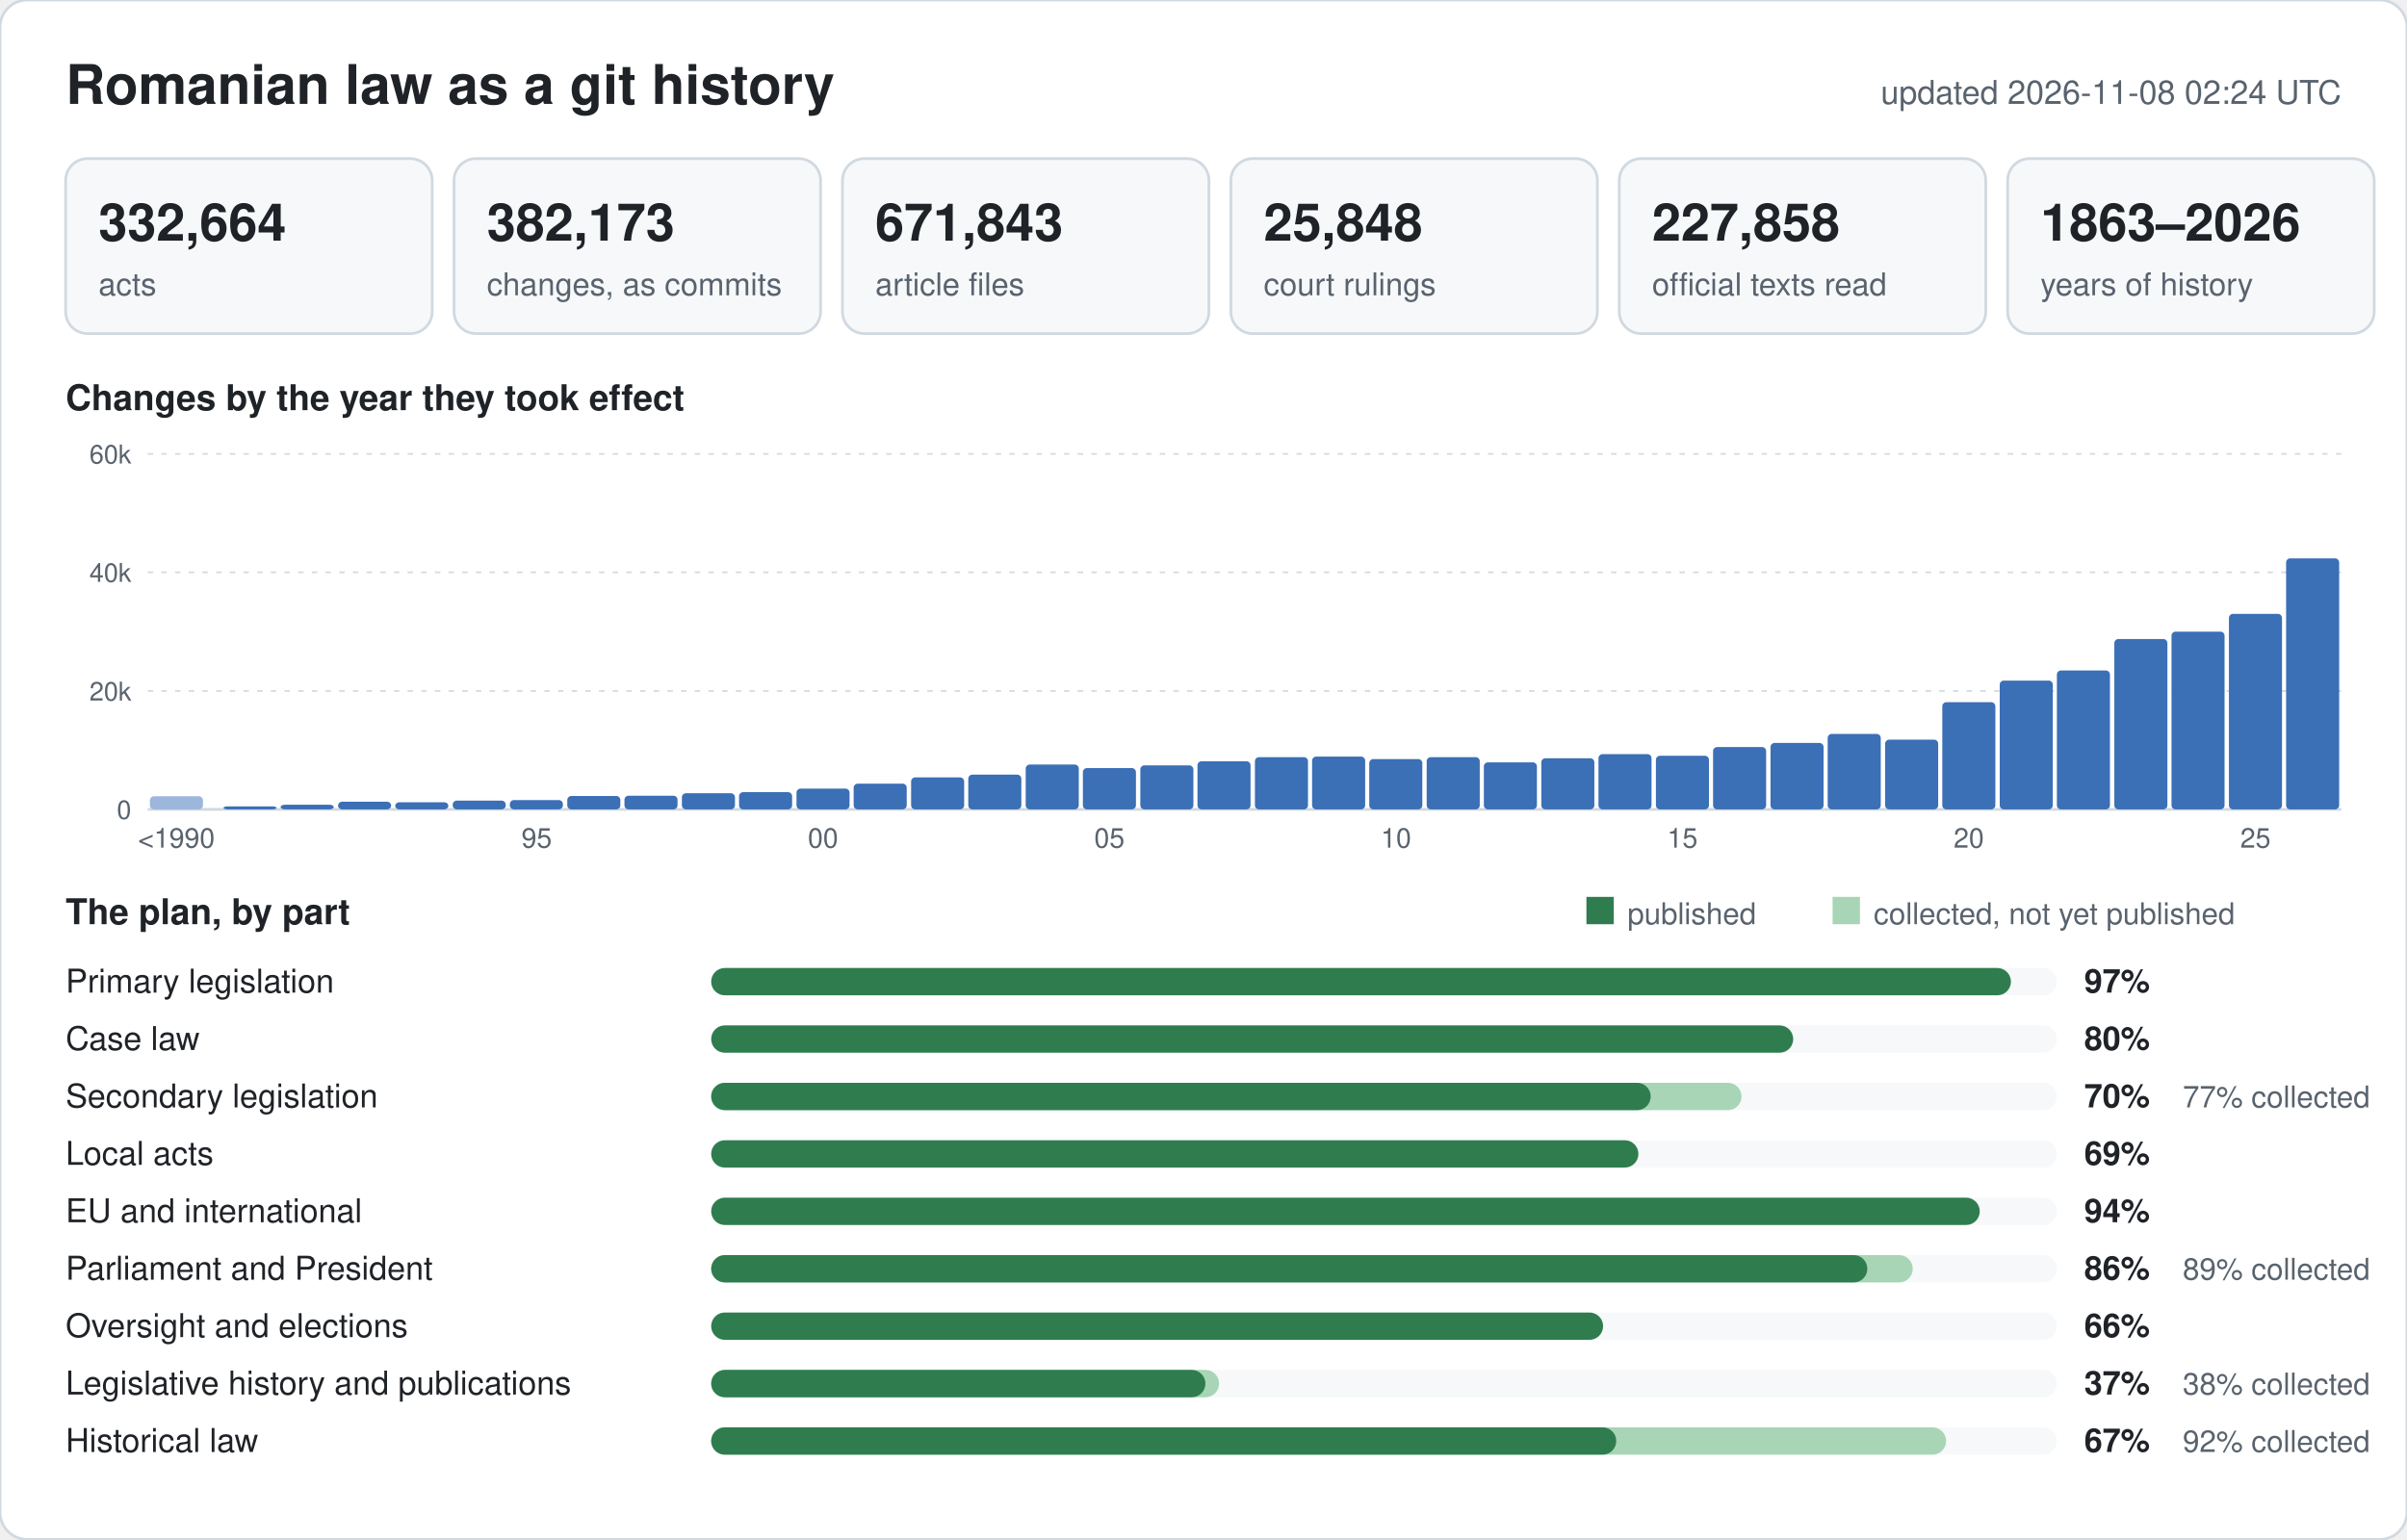
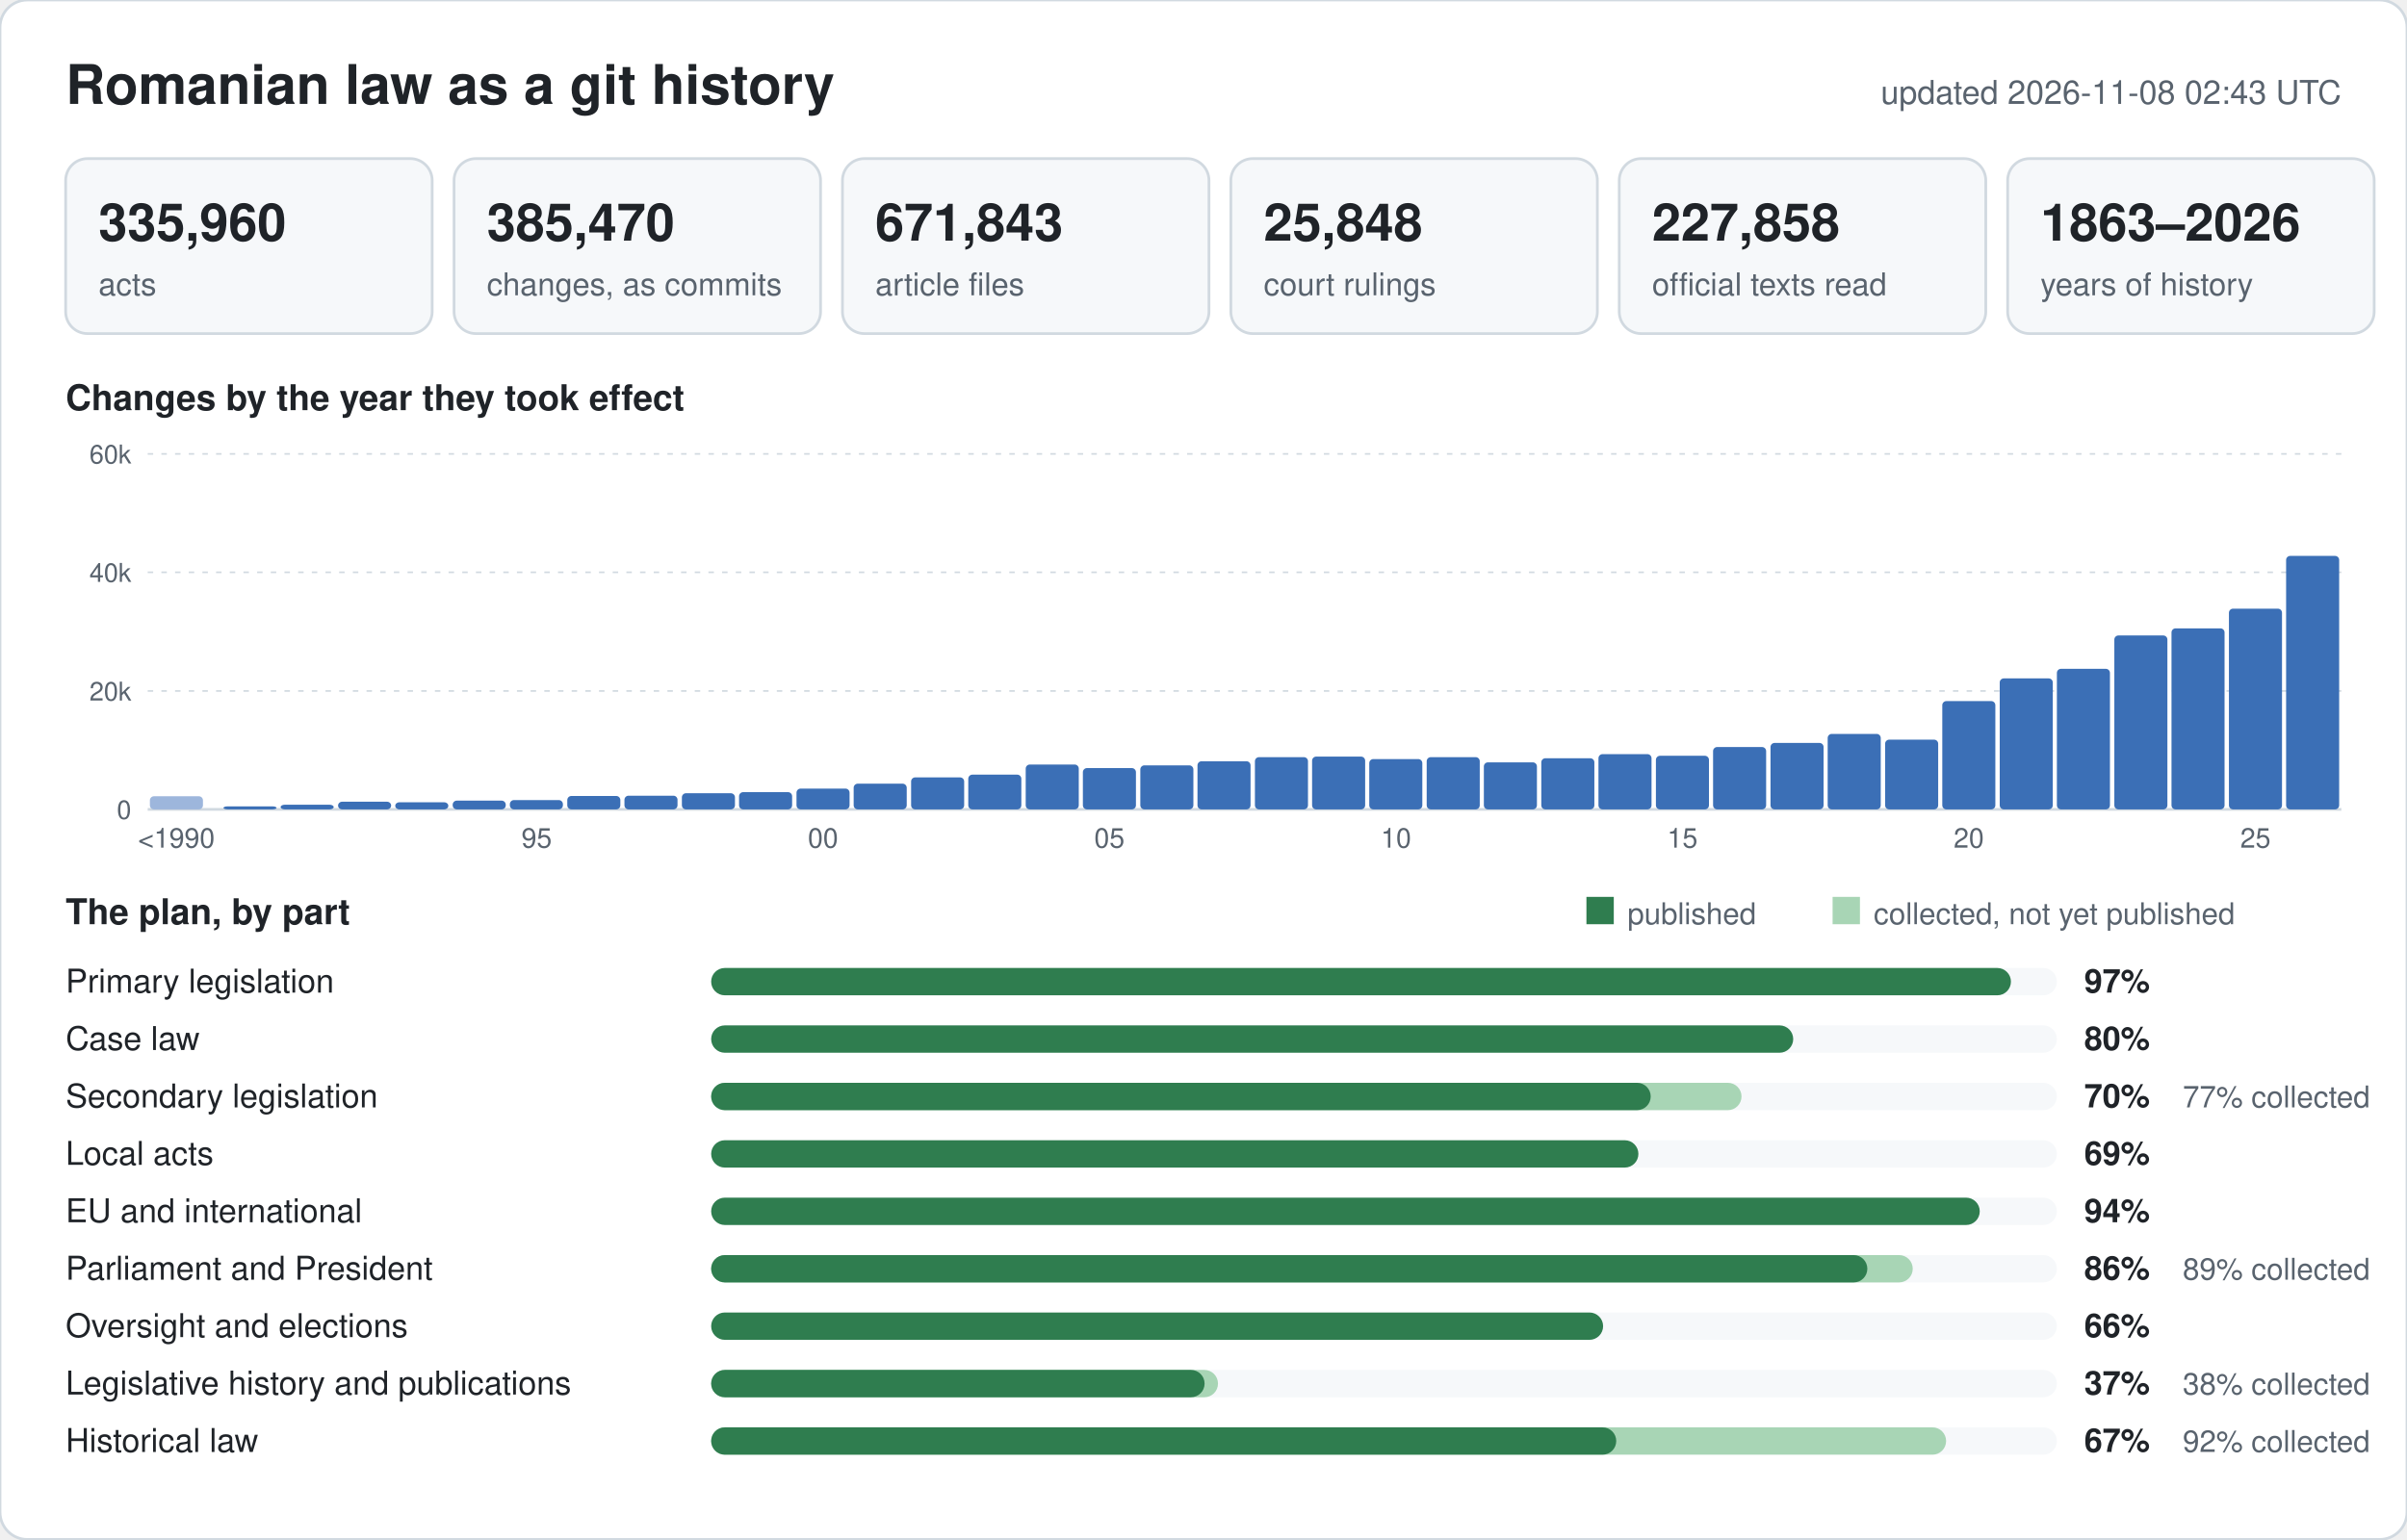
<svg xmlns="http://www.w3.org/2000/svg" width="880" height="563" viewBox="0 0 880 563" font-family="-apple-system,BlinkMacSystemFont,Segoe UI,Helvetica,Arial,sans-serif">
  <rect width="880" height="563" rx="10" fill="#ffffff" stroke="#d1d9e0" />
  <text x="24" y="38" font-size="20" font-weight="600" fill="#1f2328">Romanian law as a git history</text>
-   <text x="856" y="38" font-size="12" text-anchor="end" fill="#59636e">updated 2026-11-08 02:24 UTC</text>
+   <text x="856" y="38" font-size="12" text-anchor="end" fill="#59636e">updated 2026-11-08 02:43 UTC</text>
  <rect x="24" y="58" width="134" height="64" rx="8" fill="#f6f8fa" stroke="#d1d9e0" />
-   <text x="36" y="88" font-size="19" font-weight="600" fill="#1f2328">332,664</text>
+   <text x="36" y="88" font-size="19" font-weight="600" fill="#1f2328">335,960</text>
  <text x="36" y="108" font-size="11.5" fill="#59636e">acts</text>
  <rect x="166" y="58" width="134" height="64" rx="8" fill="#f6f8fa" stroke="#d1d9e0" />
-   <text x="178" y="88" font-size="19" font-weight="600" fill="#1f2328">382,173</text>
+   <text x="178" y="88" font-size="19" font-weight="600" fill="#1f2328">385,470</text>
  <text x="178" y="108" font-size="11.5" fill="#59636e">changes, as commits</text>
  <rect x="308" y="58" width="134" height="64" rx="8" fill="#f6f8fa" stroke="#d1d9e0" />
  <text x="320" y="88" font-size="19" font-weight="600" fill="#1f2328">671,843</text>
  <text x="320" y="108" font-size="11.5" fill="#59636e">article files</text>
  <rect x="450" y="58" width="134" height="64" rx="8" fill="#f6f8fa" stroke="#d1d9e0" />
  <text x="462" y="88" font-size="19" font-weight="600" fill="#1f2328">25,848</text>
  <text x="462" y="108" font-size="11.5" fill="#59636e">court rulings</text>
  <rect x="592" y="58" width="134" height="64" rx="8" fill="#f6f8fa" stroke="#d1d9e0" />
  <text x="604" y="88" font-size="19" font-weight="600" fill="#1f2328">227,858</text>
  <text x="604" y="108" font-size="11.5" fill="#59636e">official texts read</text>
  <rect x="734" y="58" width="134" height="64" rx="8" fill="#f6f8fa" stroke="#d1d9e0" />
  <text x="746" y="88" font-size="19" font-weight="600" fill="#1f2328">1863–2026</text>
  <text x="746" y="108" font-size="11.5" fill="#59636e">years of history</text>
  <text x="24" y="150" font-size="13" font-weight="600" fill="#1f2328">Changes by the year they took effect</text>
  <line x1="54" y1="296.0" x2="856" y2="296.0" stroke="#d1d9e0" stroke-width="1" />
  <text x="48" y="299.5" font-size="9.5" text-anchor="end" fill="#59636e">0</text>
  <line x1="54" y1="252.7" x2="856" y2="252.7" stroke="#d1d9e0" stroke-width="0.6" stroke-dasharray="2 3" />
  <text x="48" y="256.2" font-size="9.5" text-anchor="end" fill="#59636e">20k</text>
  <line x1="54" y1="209.3" x2="856" y2="209.3" stroke="#d1d9e0" stroke-width="0.6" stroke-dasharray="2 3" />
  <text x="48" y="212.8" font-size="9.5" text-anchor="end" fill="#59636e">40k</text>
  <line x1="54" y1="166.0" x2="856" y2="166.0" stroke="#d1d9e0" stroke-width="0.6" stroke-dasharray="2 3" />
  <text x="48" y="169.5" font-size="9.5" text-anchor="end" fill="#59636e">60k</text>
  <rect x="54.8" y="291.2" width="19.4" height="4.8" rx="1.5" fill="#9db6dc" />
  <text x="64.5" y="310" font-size="10" text-anchor="middle" fill="#59636e">&lt;1990</text>
  <rect x="81.7" y="294.9" width="19.4" height="1.1" rx="1.5" fill="#3b6fb6" />
  <rect x="102.6" y="294.3" width="19.4" height="1.7" rx="1.5" fill="#3b6fb6" />
  <rect x="123.6" y="293.2" width="19.4" height="2.8" rx="1.5" fill="#3b6fb6" />
  <rect x="144.5" y="293.4" width="19.4" height="2.6" rx="1.5" fill="#3b6fb6" />
  <rect x="165.5" y="292.8" width="19.4" height="3.2" rx="1.5" fill="#3b6fb6" />
  <rect x="186.4" y="292.6" width="19.4" height="3.4" rx="1.5" fill="#3b6fb6" />
  <text x="196.2" y="310" font-size="10" text-anchor="middle" fill="#59636e">95</text>
  <rect x="207.4" y="291.1" width="19.4" height="4.9" rx="1.5" fill="#3b6fb6" />
  <rect x="228.3" y="291.0" width="19.4" height="5.0" rx="1.5" fill="#3b6fb6" />
  <rect x="249.3" y="290.1" width="19.4" height="5.9" rx="1.5" fill="#3b6fb6" />
  <rect x="270.2" y="289.7" width="19.4" height="6.3" rx="1.5" fill="#3b6fb6" />
  <rect x="291.2" y="288.4" width="19.4" height="7.6" rx="1.5" fill="#3b6fb6" />
  <text x="300.9" y="310" font-size="10" text-anchor="middle" fill="#59636e">00</text>
  <rect x="312.1" y="286.6" width="19.4" height="9.4" rx="1.5" fill="#3b6fb6" />
  <rect x="333.1" y="284.3" width="19.4" height="11.7" rx="1.5" fill="#3b6fb6" />
  <rect x="354.0" y="283.3" width="19.4" height="12.7" rx="1.5" fill="#3b6fb6" />
  <rect x="375.0" y="279.6" width="19.4" height="16.4" rx="1.5" fill="#3b6fb6" />
  <rect x="395.9" y="280.9" width="19.4" height="15.1" rx="1.5" fill="#3b6fb6" />
  <text x="405.6" y="310" font-size="10" text-anchor="middle" fill="#59636e">05</text>
  <rect x="416.9" y="279.9" width="19.4" height="16.1" rx="1.5" fill="#3b6fb6" />
  <rect x="437.8" y="278.4" width="19.4" height="17.6" rx="1.5" fill="#3b6fb6" />
  <rect x="458.8" y="276.9" width="19.4" height="19.1" rx="1.5" fill="#3b6fb6" />
  <rect x="479.7" y="276.7" width="19.4" height="19.3" rx="1.5" fill="#3b6fb6" />
  <rect x="500.6" y="277.6" width="19.4" height="18.4" rx="1.5" fill="#3b6fb6" />
  <text x="510.4" y="310" font-size="10" text-anchor="middle" fill="#59636e">10</text>
  <rect x="521.6" y="276.9" width="19.4" height="19.1" rx="1.5" fill="#3b6fb6" />
  <rect x="542.5" y="278.8" width="19.4" height="17.2" rx="1.5" fill="#3b6fb6" />
  <rect x="563.5" y="277.3" width="19.4" height="18.7" rx="1.5" fill="#3b6fb6" />
  <rect x="584.4" y="275.8" width="19.4" height="20.2" rx="1.5" fill="#3b6fb6" />
  <rect x="605.4" y="276.4" width="19.4" height="19.6" rx="1.5" fill="#3b6fb6" />
  <text x="615.1" y="310" font-size="10" text-anchor="middle" fill="#59636e">15</text>
  <rect x="626.3" y="273.2" width="19.4" height="22.8" rx="1.5" fill="#3b6fb6" />
  <rect x="647.3" y="271.7" width="19.4" height="24.3" rx="1.5" fill="#3b6fb6" />
  <rect x="668.2" y="268.4" width="19.4" height="27.6" rx="1.5" fill="#3b6fb6" />
  <rect x="689.2" y="270.5" width="19.4" height="25.5" rx="1.5" fill="#3b6fb6" />
-   <rect x="710.1" y="256.8" width="19.4" height="39.2" rx="1.5" fill="#3b6fb6" />
+   <rect x="710.1" y="256.4" width="19.4" height="39.6" rx="1.5" fill="#3b6fb6" />
  <text x="719.8" y="310" font-size="10" text-anchor="middle" fill="#59636e">20</text>
-   <rect x="731.1" y="248.9" width="19.4" height="47.1" rx="1.5" fill="#3b6fb6" />
-   <rect x="752.0" y="245.2" width="19.4" height="50.8" rx="1.5" fill="#3b6fb6" />
-   <rect x="773.0" y="233.7" width="19.4" height="62.3" rx="1.5" fill="#3b6fb6" />
-   <rect x="793.9" y="231.0" width="19.4" height="65.0" rx="1.5" fill="#3b6fb6" />
-   <rect x="814.9" y="224.5" width="19.4" height="71.5" rx="1.5" fill="#3b6fb6" />
+   <rect x="731.1" y="248.1" width="19.4" height="47.9" rx="1.5" fill="#3b6fb6" />
+   <rect x="752.0" y="244.6" width="19.4" height="51.4" rx="1.5" fill="#3b6fb6" />
+   <rect x="773.0" y="232.4" width="19.4" height="63.6" rx="1.5" fill="#3b6fb6" />
+   <rect x="793.9" y="229.8" width="19.4" height="66.2" rx="1.5" fill="#3b6fb6" />
+   <rect x="814.9" y="222.6" width="19.4" height="73.4" rx="1.5" fill="#3b6fb6" />
  <text x="824.6" y="310" font-size="10" text-anchor="middle" fill="#59636e">25</text>
-   <rect x="835.8" y="204.2" width="19.4" height="91.8" rx="1.5" fill="#3b6fb6" />
+   <rect x="835.8" y="203.3" width="19.4" height="92.7" rx="1.5" fill="#3b6fb6" />
  <text x="24" y="338" font-size="13" font-weight="600" fill="#1f2328">The plan, by part</text>
  <rect x="580" y="328" width="10" height="10" fill="#2f7d4f" />
  <text x="595" y="338" font-size="11" fill="#59636e">published</text>
  <rect x="670" y="328" width="10" height="10" fill="#a8d5b5" />
  <text x="685" y="338" font-size="11" fill="#59636e">collected, not yet published</text>
  <text x="24" y="363" font-size="12" fill="#1f2328">Primary legislation</text>
  <rect x="260" y="354" width="492" height="10" rx="5" fill="#f6f8fa" />
  <rect x="260" y="354" width="475.2" height="10" rx="5" fill="#2f7d4f" />
  <text x="762" y="363" font-size="12" font-weight="600" fill="#1f2328">97%</text>
  <text x="24" y="384" font-size="12" fill="#1f2328">Case law</text>
  <rect x="260" y="375" width="492" height="10" rx="5" fill="#f6f8fa" />
  <rect x="260" y="375" width="395.6" height="10" rx="5" fill="#2f7d4f" />
  <text x="762" y="384" font-size="12" font-weight="600" fill="#1f2328">80%</text>
  <text x="24" y="405" font-size="12" fill="#1f2328">Secondary legislation</text>
  <rect x="260" y="396" width="492" height="10" rx="5" fill="#f6f8fa" />
  <rect x="260" y="396" width="376.7" height="10" rx="5" fill="#a8d5b5" />
  <rect x="260" y="396" width="343.5" height="10" rx="5" fill="#2f7d4f" />
  <text x="762" y="405" font-size="12" font-weight="600" fill="#1f2328">70%</text>
  <text x="798" y="405" font-size="11" fill="#59636e">77% collected</text>
  <text x="24" y="426" font-size="12" fill="#1f2328">Local acts</text>
  <rect x="260" y="417" width="492" height="10" rx="5" fill="#f6f8fa" />
  <rect x="260" y="417" width="339.0" height="10" rx="5" fill="#2f7d4f" />
  <text x="762" y="426" font-size="12" font-weight="600" fill="#1f2328">69%</text>
  <text x="24" y="447" font-size="12" fill="#1f2328">EU and international</text>
  <rect x="260" y="438" width="492" height="10" rx="5" fill="#f6f8fa" />
  <rect x="260" y="438" width="463.8" height="10" rx="5" fill="#2f7d4f" />
  <text x="762" y="447" font-size="12" font-weight="600" fill="#1f2328">94%</text>
  <text x="24" y="468" font-size="12" fill="#1f2328">Parliament and President</text>
  <rect x="260" y="459" width="492" height="10" rx="5" fill="#f6f8fa" />
  <rect x="260" y="459" width="439.3" height="10" rx="5" fill="#a8d5b5" />
  <rect x="260" y="459" width="422.7" height="10" rx="5" fill="#2f7d4f" />
  <text x="762" y="468" font-size="12" font-weight="600" fill="#1f2328">86%</text>
  <text x="798" y="468" font-size="11" fill="#59636e">89% collected</text>
  <text x="24" y="489" font-size="12" fill="#1f2328">Oversight and elections</text>
  <rect x="260" y="480" width="492" height="10" rx="5" fill="#f6f8fa" />
  <rect x="260" y="480" width="326.1" height="10" rx="5" fill="#2f7d4f" />
  <text x="762" y="489" font-size="12" font-weight="600" fill="#1f2328">66%</text>
  <text x="24" y="510" font-size="12" fill="#1f2328">Legislative history and publications</text>
  <rect x="260" y="501" width="492" height="10" rx="5" fill="#f6f8fa" />
-   <rect x="260" y="501" width="185.7" height="10" rx="5" fill="#a8d5b5" />
-   <rect x="260" y="501" width="180.7" height="10" rx="5" fill="#2f7d4f" />
+   <rect x="260" y="501" width="185.3" height="10" rx="5" fill="#a8d5b5" />
+   <rect x="260" y="501" width="180.4" height="10" rx="5" fill="#2f7d4f" />
  <text x="762" y="510" font-size="12" font-weight="600" fill="#1f2328">37%</text>
  <text x="798" y="510" font-size="11" fill="#59636e">38% collected</text>
  <text x="24" y="531" font-size="12" fill="#1f2328">Historical law</text>
  <rect x="260" y="522" width="492" height="10" rx="5" fill="#f6f8fa" />
  <rect x="260" y="522" width="451.5" height="10" rx="5" fill="#a8d5b5" />
  <rect x="260" y="522" width="330.9" height="10" rx="5" fill="#2f7d4f" />
  <text x="762" y="531" font-size="12" font-weight="600" fill="#1f2328">67%</text>
  <text x="798" y="531" font-size="11" fill="#59636e">92% collected</text>
</svg>
